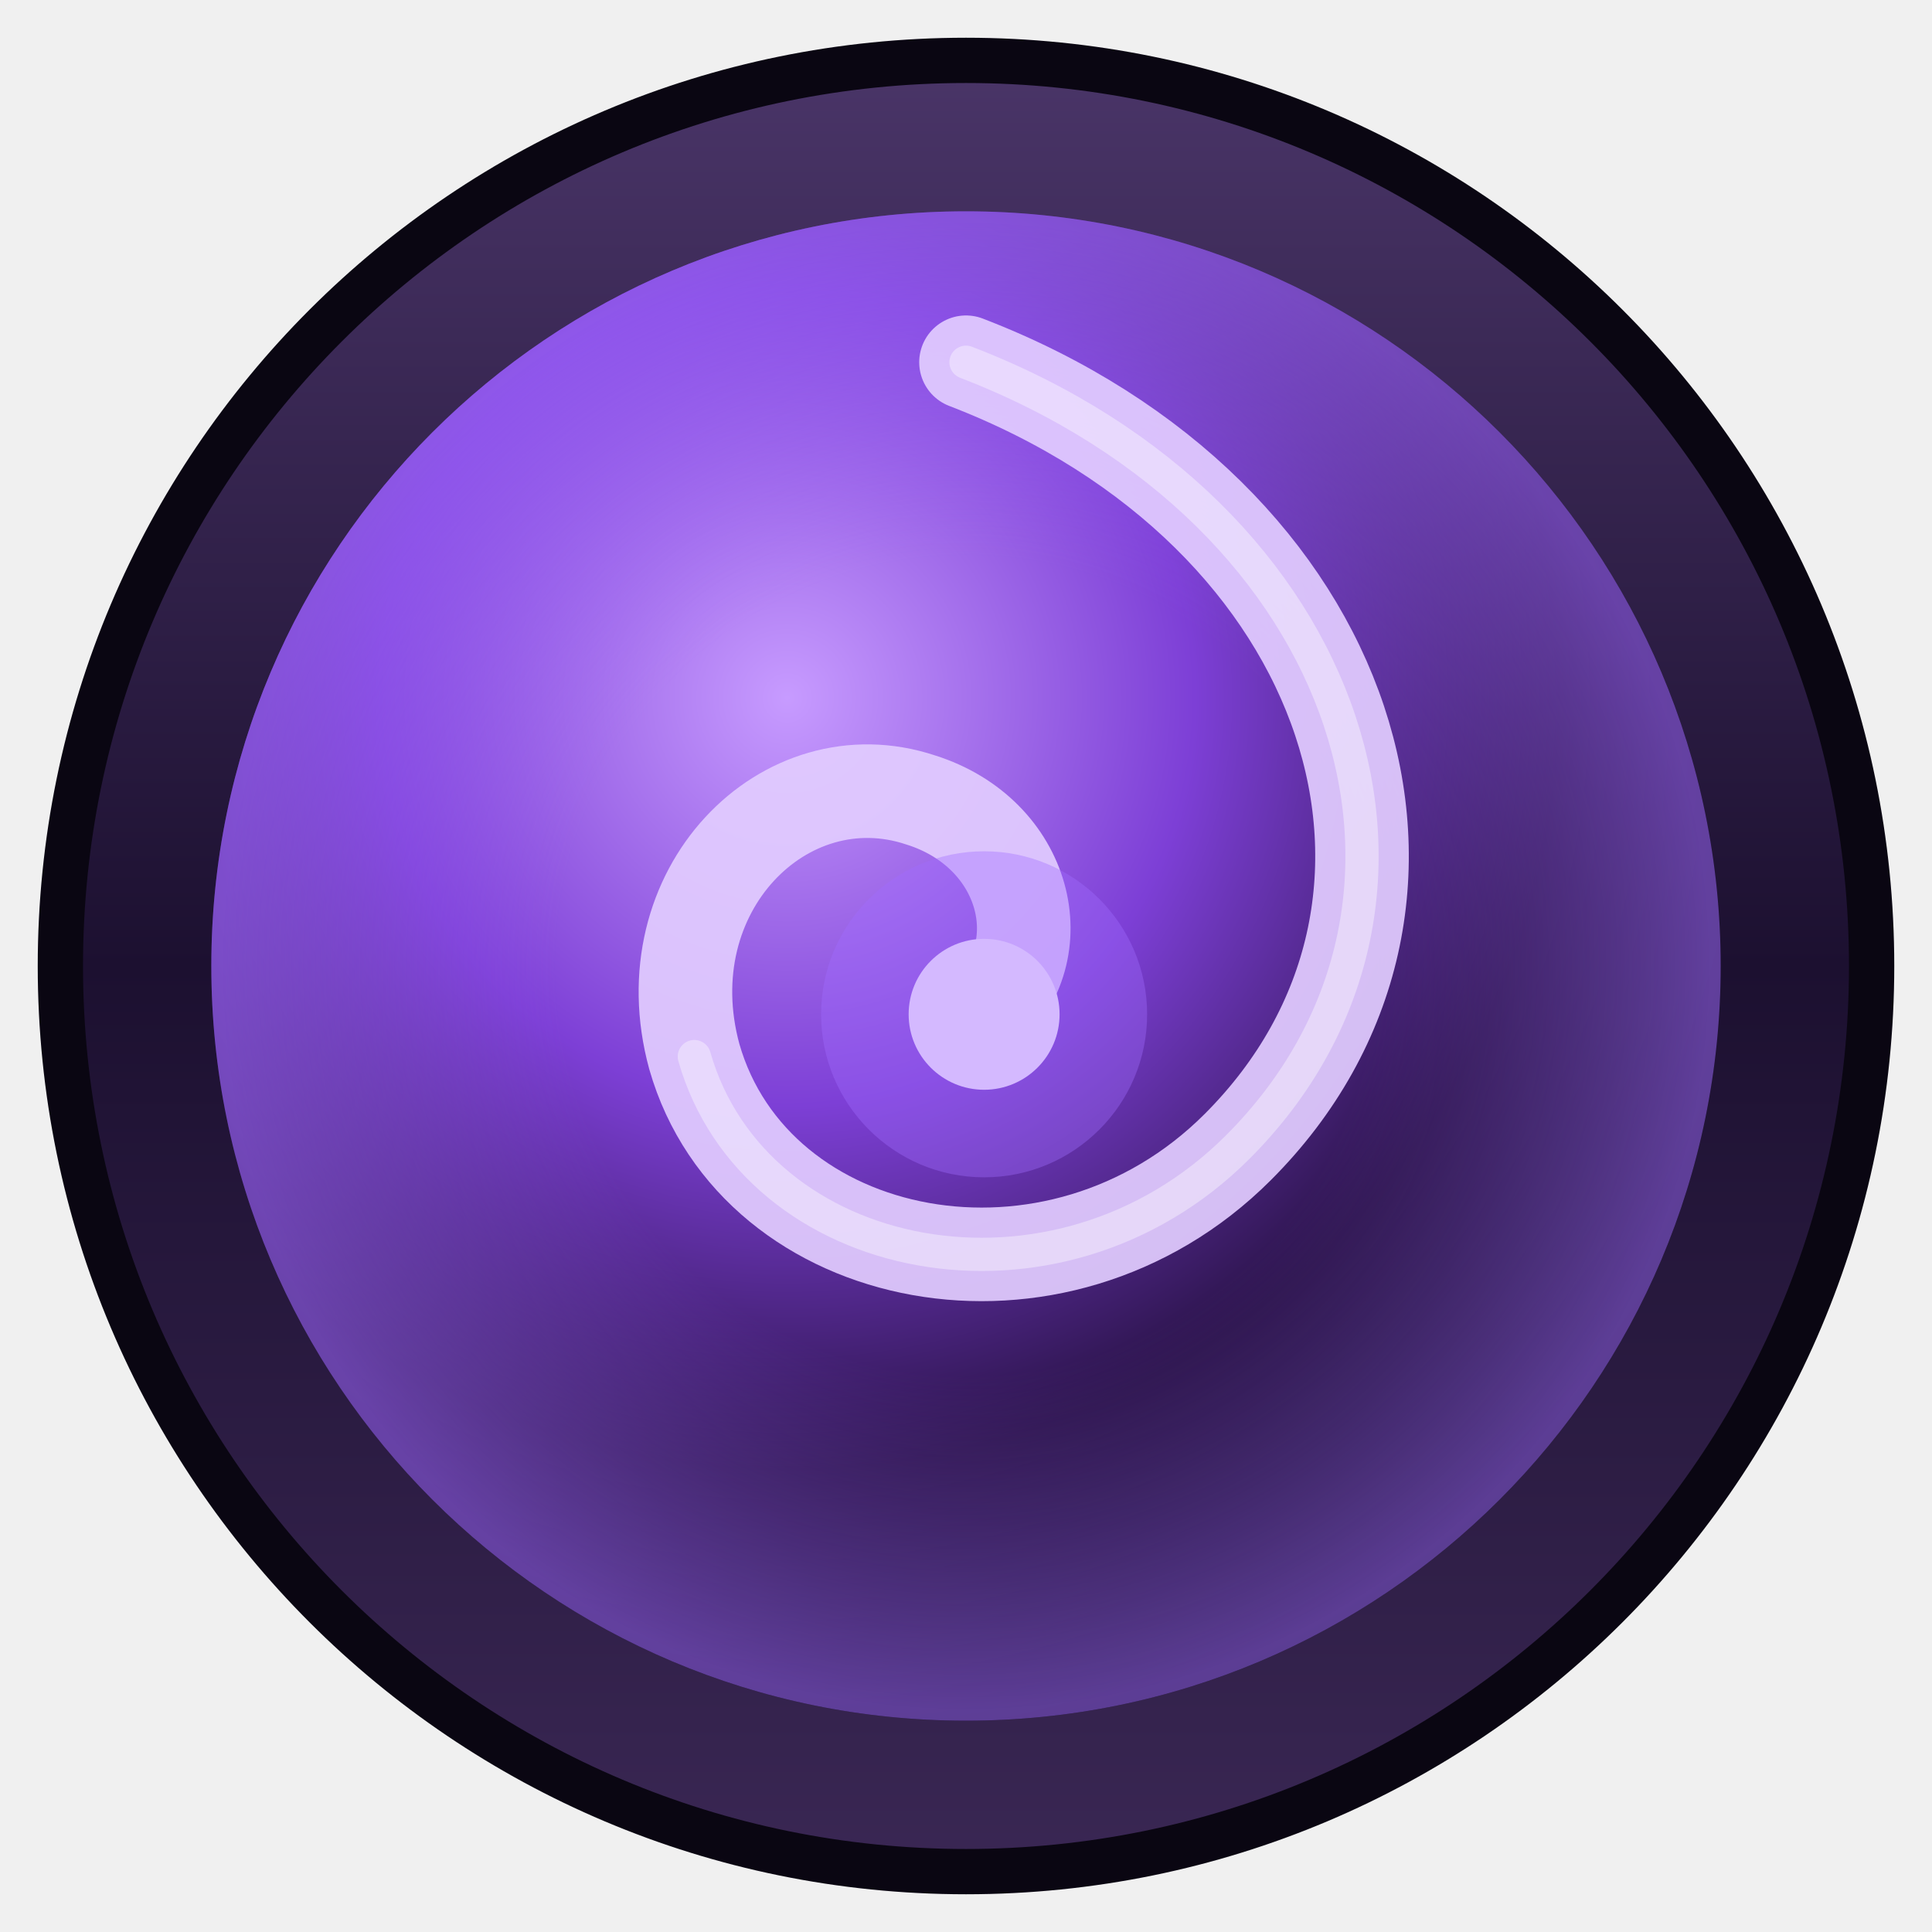
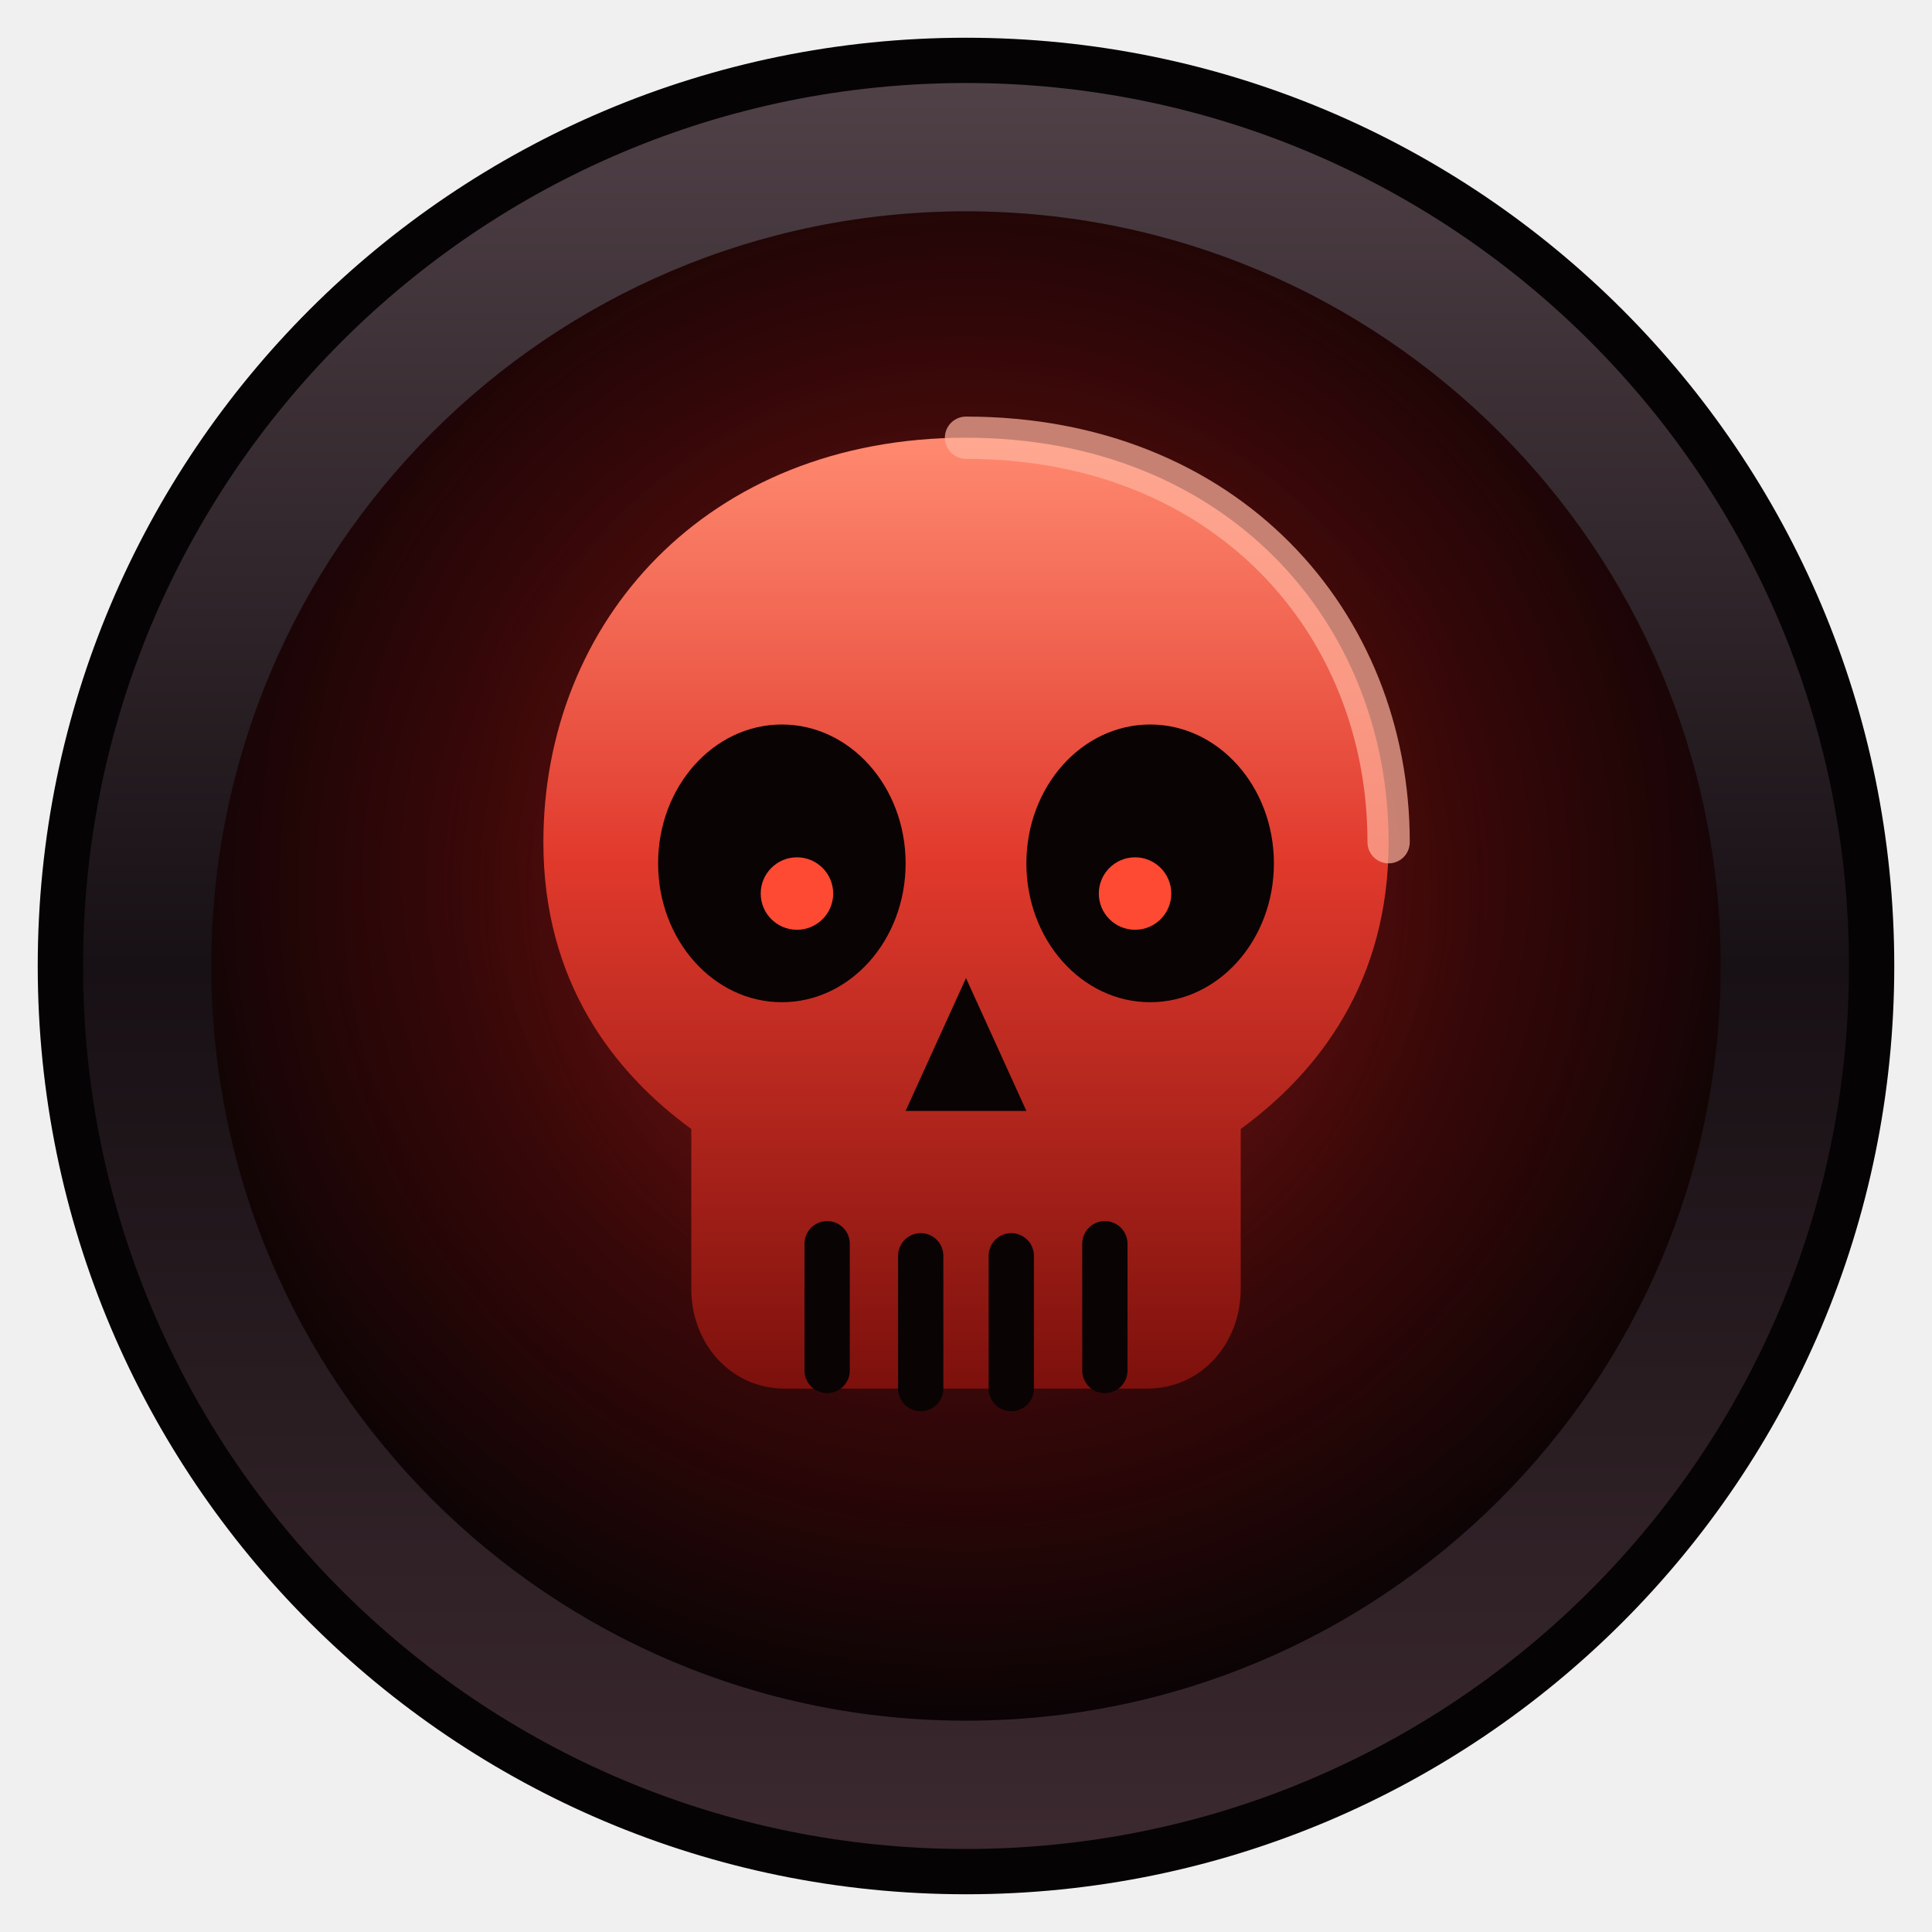
<svg xmlns="http://www.w3.org/2000/svg" viewBox="0 0 64 64" role="img" aria-label="LevelPace">
  <defs>
-     <radialGradient id="orb" cx="38%" cy="32%" r="72%">
-       <stop offset="0%" stop-color="#c79bff" />
-       <stop offset="38%" stop-color="#7d3fd6" />
-       <stop offset="72%" stop-color="#2a1348" />
-       <stop offset="100%" stop-color="#070410" />
+     <radialGradient id="pit" cx="50%" cy="42%" r="65%">
+       <stop offset="0%" stop-color="#3d0a0a" />
+       <stop offset="55%" stop-color="#1a0507" />
+       <stop offset="100%" stop-color="#070304" />
    </radialGradient>
-     <radialGradient id="haze" cx="50%" cy="50%" r="50%">
-       <stop offset="55%" stop-color="#a06bff" stop-opacity="0" />
-       <stop offset="100%" stop-color="#a06bff" stop-opacity=".55" />
+     <radialGradient id="ember" cx="50%" cy="45%" r="55%">
+       <stop offset="0%" stop-color="#ff3b2f" stop-opacity=".5" />
+       <stop offset="60%" stop-color="#a3110d" stop-opacity=".22" />
+       <stop offset="100%" stop-color="#a3110d" stop-opacity="0" />
    </radialGradient>
+     <linearGradient id="bone" x1="0" y1="0" x2="0" y2="1">
+       <stop offset="0%" stop-color="#ff8a70" />
+       <stop offset="45%" stop-color="#e0392c" />
+       <stop offset="100%" stop-color="#7c100c" />
+     </linearGradient>
    <linearGradient id="ring" x1="0" y1="0" x2="0" y2="1">
-       <stop offset="0%" stop-color="#4a3568" />
-       <stop offset="50%" stop-color="#1c1030" />
-       <stop offset="100%" stop-color="#3a2754" />
+       <stop offset="0%" stop-color="#514248" />
+       <stop offset="50%" stop-color="#171014" />
+       <stop offset="100%" stop-color="#3c2a30" />
    </linearGradient>
  </defs>
  <circle cx="32" cy="32" r="30" fill="url(#ring)" />
-   <circle cx="32" cy="32" r="30" fill="none" stroke="#0a0612" stroke-width="1.5" />
-   <circle cx="32" cy="32" r="25" fill="url(#orb)" />
-   <circle cx="32" cy="32" r="25" fill="url(#haze)" />
-   <path d="M32 12            C 45 17, 49 30, 41 38            C 35 44, 25 42, 23 35            C 21.5 29.5, 26 25, 30.5 26.5            C 34 27.6, 35 31.5, 32.6 33.6" fill="none" stroke="#e2ccff" stroke-opacity=".92" stroke-width="3.1" stroke-linecap="round" />
-   <path d="M32 12            C 45 17, 49 30, 41 38            C 35 44, 25 42, 23 35" fill="none" stroke="#ffffff" stroke-opacity=".38" stroke-width="1.1" stroke-linecap="round" />
-   <circle cx="32.6" cy="33.6" r="2.5" fill="#f3e8ff" />
-   <circle cx="32.6" cy="33.6" r="5.4" fill="#a06bff" opacity=".38" />
+   <circle cx="32" cy="32" r="30" fill="none" stroke="#050304" stroke-width="1.5" />
+   <circle cx="32" cy="32" r="25" fill="url(#pit)" />
+   <circle cx="32" cy="32" r="25" fill="url(#ember)" />
+   <g>
+     <path d="M32 14.5              c 8.6 0, 14 6.1, 14 13.4              c 0 4.6 -2.3 7.6 -4.9 9.5              l 0 5.3 c 0 1.8 -1.3 3.3 -3.1 3.3              l -12 0 c -1.8 0 -3.1 -1.5 -3.1 -3.3              l 0 -5.3 c -2.6 -1.9 -4.9 -4.9 -4.9 -9.5              c 0 -7.3 5.4 -13.4 14 -13.4 z" fill="url(#bone)" />
+     <path d="M32 14.5 c 8.6 0, 14 6.1, 14 13.4" fill="none" stroke="#ffb49e" stroke-opacity=".7" stroke-width="1.4" stroke-linecap="round" />
+     <ellipse cx="25.9" cy="28.6" rx="4.1" ry="4.6" fill="#0a0304" />
+     <ellipse cx="38.1" cy="28.6" rx="4.1" ry="4.6" fill="#0a0304" />
+     <circle cx="26.4" cy="29.6" r="1.2" fill="#ff4a33" />
+     <circle cx="37.6" cy="29.6" r="1.2" fill="#ff4a33" />
+     <path d="M32 32.4 l 2 4.4 l -4 0 z" fill="#0a0304" />
+     <path d="M27.4 41.2 l 0 4.2 M30.5 41.6 l 0 4.4 M33.5 41.6 l 0 4.4 M36.6 41.2 l 0 4.2" stroke="#0a0304" stroke-width="1.5" stroke-linecap="round" />
+   </g>
</svg>
